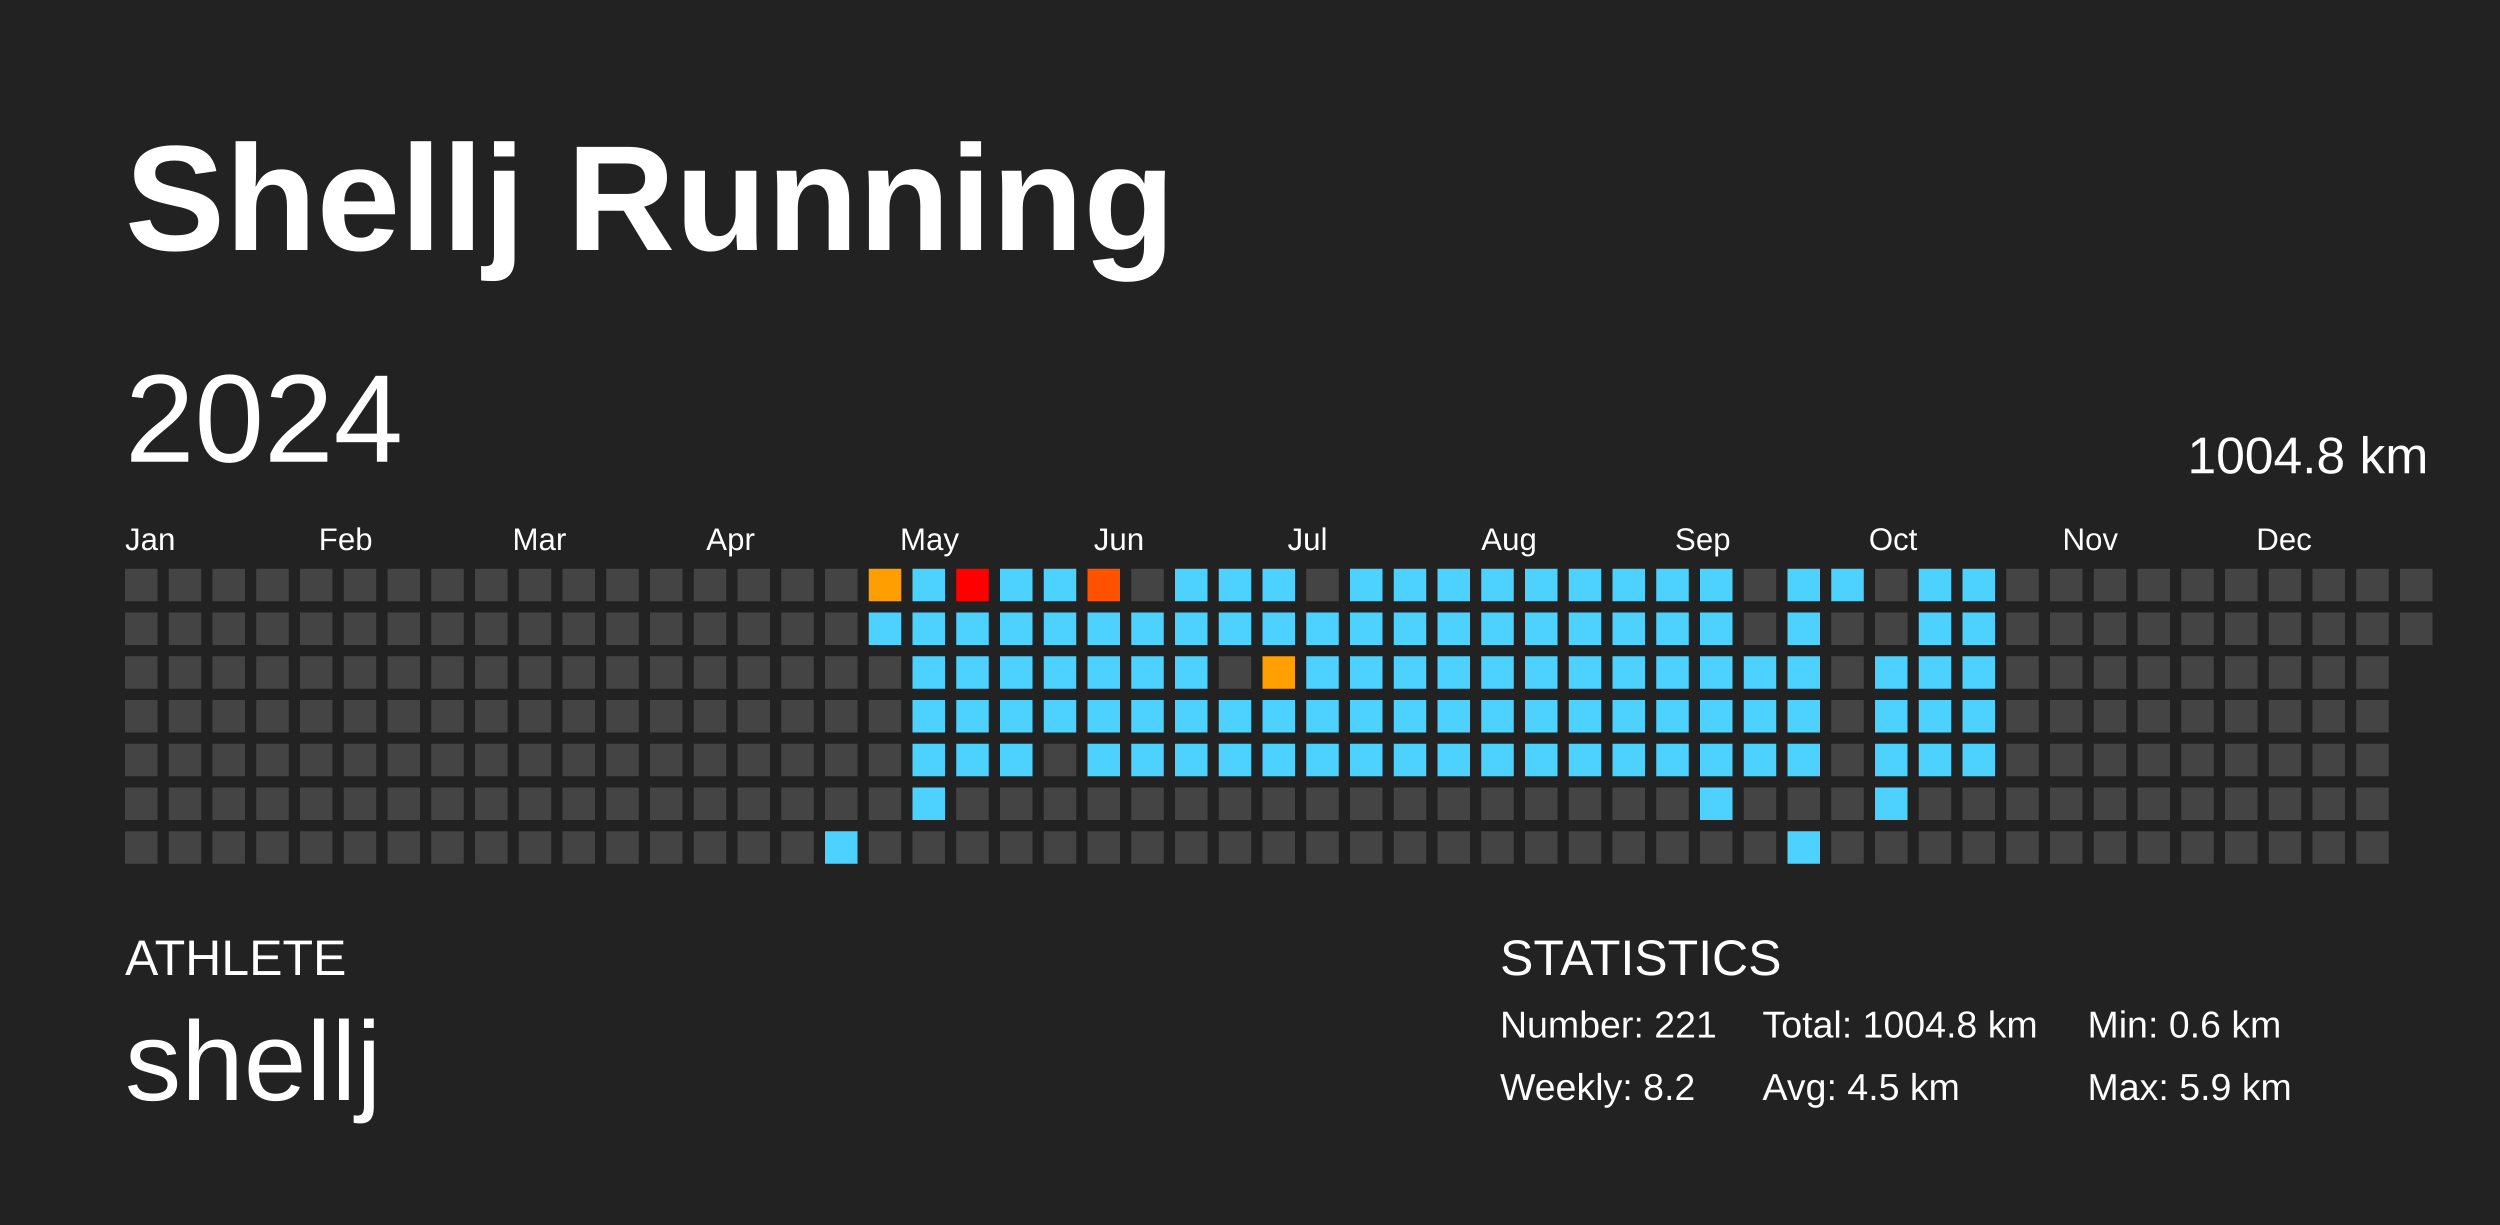
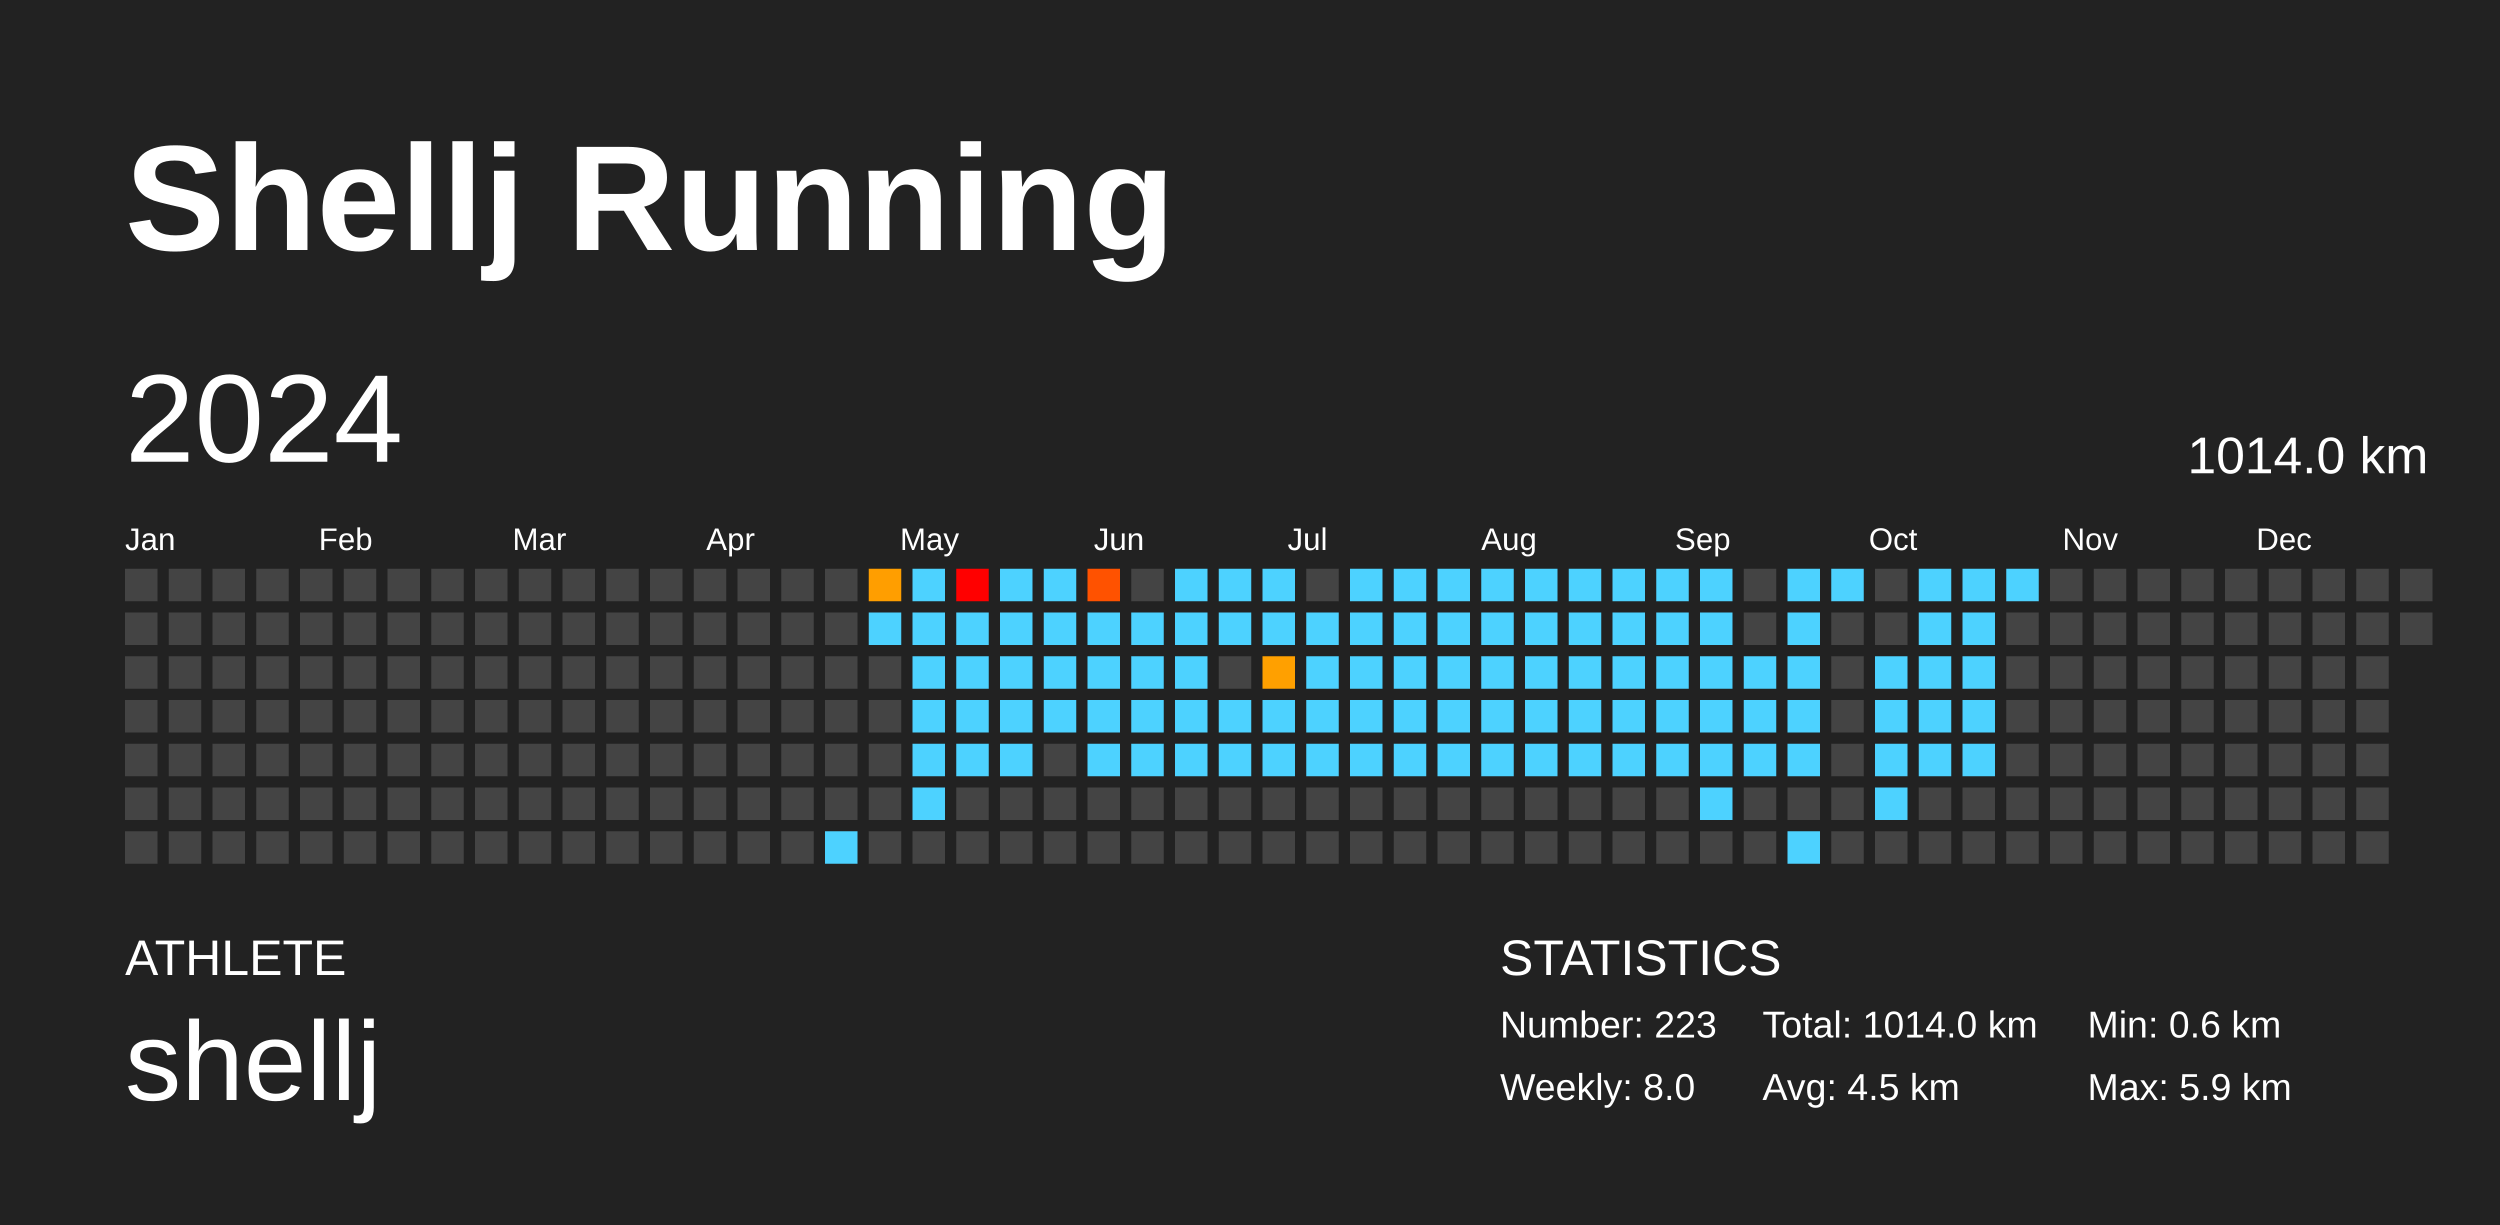
<svg xmlns="http://www.w3.org/2000/svg" baseProfile="full" height="98mm" version="1.1" viewBox="0,0,200,98" width="200mm">
  <defs />
  <rect fill="#222222" height="98" width="200" x="0" y="0" />
  <text fill="#FFFFFF" style="font-size:12px; font-family:Arial; font-weight:bold;" x="10" y="20">Shellj Running</text>
  <text fill="#FFFFFF" style="font-size:4px; font-family:Arial" x="10" y="78">ATHLETE</text>
  <text fill="#FFFFFF" style="font-size:9px; font-family:Arial" x="10" y="88">shellj</text>
  <text fill="#FFFFFF" style="font-size:4px; font-family:Arial" x="120" y="78">STATISTICS</text>
-   <text fill="#FFFFFF" style="font-size:3px; font-family:Arial" x="120" y="83">Number: 221</text>
-   <text fill="#FFFFFF" style="font-size:3px; font-family:Arial" x="120" y="88">Weekly: 8.2</text>
-   <text fill="#FFFFFF" style="font-size:3px; font-family:Arial" x="141" y="83">Total: 1004.8 km</text>
+   <text fill="#FFFFFF" style="font-size:3px; font-family:Arial" x="120" y="83">Number: 223</text>
+   <text fill="#FFFFFF" style="font-size:3px; font-family:Arial" x="120" y="88">Weekly: 8.0</text>
+   <text fill="#FFFFFF" style="font-size:3px; font-family:Arial" x="141" y="83">Total: 1014.0 km</text>
  <text fill="#FFFFFF" style="font-size:3px; font-family:Arial" x="141" y="88">Avg: 4.5 km</text>
  <text fill="#FFFFFF" style="font-size:3px; font-family:Arial" x="167" y="83">Min: 0.6 km</text>
  <text fill="#FFFFFF" style="font-size:3px; font-family:Arial" x="167" y="88">Max: 5.9 km</text>
  <text dominant-baseline="hanging" fill="#FFFFFF" style="font-size:10.0px; font-family:Arial;" x="10" y="30">2024</text>
-   <text dominant-baseline="hanging" fill="#FFFFFF" style="font-size:4.125px; font-family:Arial;" x="175" y="35">1004.8 km</text>
+   <text dominant-baseline="hanging" fill="#FFFFFF" style="font-size:4.125px; font-family:Arial;" x="175" y="35">1014.0 km</text>
  <text fill="#FFFFFF" style="font-size:2.5px; font-family:Arial" x="10.0" y="44">Jan</text>
  <text fill="#FFFFFF" style="font-size:2.5px; font-family:Arial" x="25.5" y="44">Feb</text>
  <text fill="#FFFFFF" style="font-size:2.5px; font-family:Arial" x="41.0" y="44">Mar</text>
  <text fill="#FFFFFF" style="font-size:2.5px; font-family:Arial" x="56.5" y="44">Apr</text>
  <text fill="#FFFFFF" style="font-size:2.5px; font-family:Arial" x="72.0" y="44">May</text>
  <text fill="#FFFFFF" style="font-size:2.5px; font-family:Arial" x="87.5" y="44">Jun</text>
  <text fill="#FFFFFF" style="font-size:2.5px; font-family:Arial" x="103.0" y="44">Jul</text>
  <text fill="#FFFFFF" style="font-size:2.5px; font-family:Arial" x="118.5" y="44">Aug</text>
  <text fill="#FFFFFF" style="font-size:2.5px; font-family:Arial" x="134.0" y="44">Sep</text>
  <text fill="#FFFFFF" style="font-size:2.5px; font-family:Arial" x="149.5" y="44">Oct</text>
  <text fill="#FFFFFF" style="font-size:2.5px; font-family:Arial" x="165.0" y="44">Nov</text>
  <text fill="#FFFFFF" style="font-size:2.5px; font-family:Arial" x="180.5" y="44">Dec</text>
  <rect fill="#444444" height="2.6" width="2.6" x="10.0" y="45.5" />
  <rect fill="#444444" height="2.6" width="2.6" x="10.0" y="49.0" />
  <rect fill="#444444" height="2.6" width="2.6" x="10.0" y="52.5" />
  <rect fill="#444444" height="2.6" width="2.6" x="10.0" y="56.0" />
  <rect fill="#444444" height="2.6" width="2.6" x="10.0" y="59.5" />
  <rect fill="#444444" height="2.6" width="2.6" x="10.0" y="63.0" />
  <rect fill="#444444" height="2.6" width="2.6" x="10.0" y="66.5" />
  <rect fill="#444444" height="2.6" width="2.6" x="13.5" y="45.5" />
  <rect fill="#444444" height="2.6" width="2.6" x="13.5" y="49.0" />
  <rect fill="#444444" height="2.6" width="2.6" x="13.5" y="52.5" />
  <rect fill="#444444" height="2.6" width="2.6" x="13.5" y="56.0" />
  <rect fill="#444444" height="2.6" width="2.6" x="13.5" y="59.5" />
  <rect fill="#444444" height="2.6" width="2.6" x="13.5" y="63.0" />
  <rect fill="#444444" height="2.6" width="2.6" x="13.5" y="66.5" />
  <rect fill="#444444" height="2.6" width="2.6" x="17.0" y="45.5" />
  <rect fill="#444444" height="2.6" width="2.6" x="17.0" y="49.0" />
  <rect fill="#444444" height="2.6" width="2.6" x="17.0" y="52.5" />
  <rect fill="#444444" height="2.6" width="2.6" x="17.0" y="56.0" />
  <rect fill="#444444" height="2.6" width="2.6" x="17.0" y="59.5" />
  <rect fill="#444444" height="2.6" width="2.6" x="17.0" y="63.0" />
  <rect fill="#444444" height="2.6" width="2.6" x="17.0" y="66.5" />
  <rect fill="#444444" height="2.6" width="2.6" x="20.5" y="45.5" />
  <rect fill="#444444" height="2.6" width="2.6" x="20.5" y="49.0" />
  <rect fill="#444444" height="2.6" width="2.6" x="20.5" y="52.5" />
  <rect fill="#444444" height="2.6" width="2.6" x="20.5" y="56.0" />
  <rect fill="#444444" height="2.6" width="2.6" x="20.5" y="59.5" />
  <rect fill="#444444" height="2.6" width="2.6" x="20.5" y="63.0" />
  <rect fill="#444444" height="2.6" width="2.6" x="20.5" y="66.5" />
  <rect fill="#444444" height="2.6" width="2.6" x="24.0" y="45.5" />
  <rect fill="#444444" height="2.6" width="2.6" x="24.0" y="49.0" />
  <rect fill="#444444" height="2.6" width="2.6" x="24.0" y="52.5" />
  <rect fill="#444444" height="2.6" width="2.6" x="24.0" y="56.0" />
  <rect fill="#444444" height="2.6" width="2.6" x="24.0" y="59.5" />
  <rect fill="#444444" height="2.6" width="2.6" x="24.0" y="63.0" />
  <rect fill="#444444" height="2.6" width="2.6" x="24.0" y="66.5" />
  <rect fill="#444444" height="2.6" width="2.6" x="27.5" y="45.5" />
  <rect fill="#444444" height="2.6" width="2.6" x="27.5" y="49.0" />
  <rect fill="#444444" height="2.6" width="2.6" x="27.5" y="52.5" />
  <rect fill="#444444" height="2.6" width="2.6" x="27.5" y="56.0" />
  <rect fill="#444444" height="2.6" width="2.6" x="27.5" y="59.5" />
  <rect fill="#444444" height="2.6" width="2.6" x="27.5" y="63.0" />
  <rect fill="#444444" height="2.6" width="2.6" x="27.5" y="66.5" />
  <rect fill="#444444" height="2.6" width="2.6" x="31.0" y="45.5" />
  <rect fill="#444444" height="2.6" width="2.6" x="31.0" y="49.0" />
  <rect fill="#444444" height="2.6" width="2.6" x="31.0" y="52.5" />
  <rect fill="#444444" height="2.6" width="2.6" x="31.0" y="56.0" />
  <rect fill="#444444" height="2.6" width="2.6" x="31.0" y="59.5" />
  <rect fill="#444444" height="2.6" width="2.6" x="31.0" y="63.0" />
  <rect fill="#444444" height="2.6" width="2.6" x="31.0" y="66.5" />
  <rect fill="#444444" height="2.6" width="2.6" x="34.5" y="45.5" />
  <rect fill="#444444" height="2.6" width="2.6" x="34.5" y="49.0" />
  <rect fill="#444444" height="2.6" width="2.6" x="34.5" y="52.5" />
  <rect fill="#444444" height="2.6" width="2.6" x="34.5" y="56.0" />
  <rect fill="#444444" height="2.6" width="2.6" x="34.5" y="59.5" />
  <rect fill="#444444" height="2.6" width="2.6" x="34.5" y="63.0" />
  <rect fill="#444444" height="2.6" width="2.6" x="34.5" y="66.5" />
  <rect fill="#444444" height="2.6" width="2.6" x="38.0" y="45.5" />
  <rect fill="#444444" height="2.6" width="2.6" x="38.0" y="49.0" />
  <rect fill="#444444" height="2.6" width="2.6" x="38.0" y="52.5" />
  <rect fill="#444444" height="2.6" width="2.6" x="38.0" y="56.0" />
  <rect fill="#444444" height="2.6" width="2.6" x="38.0" y="59.5" />
  <rect fill="#444444" height="2.6" width="2.6" x="38.0" y="63.0" />
  <rect fill="#444444" height="2.6" width="2.6" x="38.0" y="66.5" />
  <rect fill="#444444" height="2.6" width="2.6" x="41.5" y="45.5" />
  <rect fill="#444444" height="2.6" width="2.6" x="41.5" y="49.0" />
  <rect fill="#444444" height="2.6" width="2.6" x="41.5" y="52.5" />
  <rect fill="#444444" height="2.6" width="2.6" x="41.5" y="56.0" />
  <rect fill="#444444" height="2.6" width="2.6" x="41.5" y="59.5" />
  <rect fill="#444444" height="2.6" width="2.6" x="41.5" y="63.0" />
  <rect fill="#444444" height="2.6" width="2.6" x="41.5" y="66.5" />
  <rect fill="#444444" height="2.6" width="2.6" x="45.0" y="45.5" />
  <rect fill="#444444" height="2.6" width="2.6" x="45.0" y="49.0" />
  <rect fill="#444444" height="2.6" width="2.6" x="45.0" y="52.5" />
  <rect fill="#444444" height="2.6" width="2.6" x="45.0" y="56.0" />
  <rect fill="#444444" height="2.6" width="2.6" x="45.0" y="59.5" />
  <rect fill="#444444" height="2.6" width="2.6" x="45.0" y="63.0" />
  <rect fill="#444444" height="2.6" width="2.6" x="45.0" y="66.5" />
  <rect fill="#444444" height="2.6" width="2.6" x="48.5" y="45.5" />
  <rect fill="#444444" height="2.6" width="2.6" x="48.5" y="49.0" />
  <rect fill="#444444" height="2.6" width="2.6" x="48.5" y="52.5" />
  <rect fill="#444444" height="2.6" width="2.6" x="48.5" y="56.0" />
  <rect fill="#444444" height="2.6" width="2.6" x="48.5" y="59.5" />
  <rect fill="#444444" height="2.6" width="2.6" x="48.5" y="63.0" />
  <rect fill="#444444" height="2.6" width="2.6" x="48.5" y="66.5" />
  <rect fill="#444444" height="2.6" width="2.6" x="52.0" y="45.5" />
  <rect fill="#444444" height="2.6" width="2.6" x="52.0" y="49.0" />
  <rect fill="#444444" height="2.6" width="2.6" x="52.0" y="52.5" />
  <rect fill="#444444" height="2.6" width="2.6" x="52.0" y="56.0" />
  <rect fill="#444444" height="2.6" width="2.6" x="52.0" y="59.5" />
  <rect fill="#444444" height="2.6" width="2.6" x="52.0" y="63.0" />
  <rect fill="#444444" height="2.6" width="2.6" x="52.0" y="66.5" />
  <rect fill="#444444" height="2.6" width="2.6" x="55.5" y="45.5" />
  <rect fill="#444444" height="2.6" width="2.6" x="55.5" y="49.0" />
  <rect fill="#444444" height="2.6" width="2.6" x="55.5" y="52.5" />
  <rect fill="#444444" height="2.6" width="2.6" x="55.5" y="56.0" />
  <rect fill="#444444" height="2.6" width="2.6" x="55.5" y="59.5" />
  <rect fill="#444444" height="2.6" width="2.6" x="55.5" y="63.0" />
  <rect fill="#444444" height="2.6" width="2.6" x="55.5" y="66.5" />
  <rect fill="#444444" height="2.6" width="2.6" x="59.0" y="45.5" />
  <rect fill="#444444" height="2.6" width="2.6" x="59.0" y="49.0" />
  <rect fill="#444444" height="2.6" width="2.6" x="59.0" y="52.5" />
  <rect fill="#444444" height="2.6" width="2.6" x="59.0" y="56.0" />
  <rect fill="#444444" height="2.6" width="2.6" x="59.0" y="59.5" />
  <rect fill="#444444" height="2.6" width="2.6" x="59.0" y="63.0" />
  <rect fill="#444444" height="2.6" width="2.6" x="59.0" y="66.5" />
  <rect fill="#444444" height="2.6" width="2.6" x="62.5" y="45.5" />
  <rect fill="#444444" height="2.6" width="2.6" x="62.5" y="49.0" />
  <rect fill="#444444" height="2.6" width="2.6" x="62.5" y="52.5" />
  <rect fill="#444444" height="2.6" width="2.6" x="62.5" y="56.0" />
  <rect fill="#444444" height="2.6" width="2.6" x="62.5" y="59.5" />
  <rect fill="#444444" height="2.6" width="2.6" x="62.5" y="63.0" />
  <rect fill="#444444" height="2.6" width="2.6" x="62.5" y="66.5" />
  <rect fill="#444444" height="2.6" width="2.6" x="66.0" y="45.5" />
  <rect fill="#444444" height="2.6" width="2.6" x="66.0" y="49.0" />
  <rect fill="#444444" height="2.6" width="2.6" x="66.0" y="52.5" />
  <rect fill="#444444" height="2.6" width="2.6" x="66.0" y="56.0" />
  <rect fill="#444444" height="2.6" width="2.6" x="66.0" y="59.5" />
  <rect fill="#444444" height="2.6" width="2.6" x="66.0" y="63.0" />
  <rect fill="#4dd2ff" height="2.6" width="2.6" x="66.0" y="66.5" />
  <rect fill="#ff9e00" height="2.6" width="2.6" x="69.5" y="45.5" />
  <rect fill="#4dd2ff" height="2.6" width="2.6" x="69.5" y="49.0" />
  <rect fill="#444444" height="2.6" width="2.6" x="69.5" y="52.5" />
  <rect fill="#444444" height="2.6" width="2.6" x="69.5" y="56.0" />
  <rect fill="#444444" height="2.6" width="2.6" x="69.5" y="59.5" />
  <rect fill="#444444" height="2.6" width="2.6" x="69.5" y="63.0" />
  <rect fill="#444444" height="2.6" width="2.6" x="69.5" y="66.5" />
  <rect fill="#4dd2ff" height="2.6" width="2.6" x="73.0" y="45.5" />
  <rect fill="#4dd2ff" height="2.6" width="2.6" x="73.0" y="49.0" />
  <rect fill="#4dd2ff" height="2.6" width="2.6" x="73.0" y="52.5" />
  <rect fill="#4dd2ff" height="2.6" width="2.6" x="73.0" y="56.0" />
  <rect fill="#4dd2ff" height="2.6" width="2.6" x="73.0" y="59.5" />
  <rect fill="#4dd2ff" height="2.6" width="2.6" x="73.0" y="63.0" />
  <rect fill="#444444" height="2.6" width="2.6" x="73.0" y="66.5" />
  <rect fill="red" height="2.6" width="2.6" x="76.5" y="45.5" />
  <rect fill="#4dd2ff" height="2.6" width="2.6" x="76.5" y="49.0" />
  <rect fill="#4dd2ff" height="2.6" width="2.6" x="76.5" y="52.5" />
  <rect fill="#4dd2ff" height="2.6" width="2.6" x="76.5" y="56.0" />
  <rect fill="#4dd2ff" height="2.6" width="2.6" x="76.5" y="59.5" />
  <rect fill="#444444" height="2.6" width="2.6" x="76.5" y="63.0" />
  <rect fill="#444444" height="2.6" width="2.6" x="76.5" y="66.5" />
  <rect fill="#4dd2ff" height="2.6" width="2.6" x="80.0" y="45.5" />
  <rect fill="#4dd2ff" height="2.6" width="2.6" x="80.0" y="49.0" />
  <rect fill="#4dd2ff" height="2.6" width="2.6" x="80.0" y="52.5" />
  <rect fill="#4dd2ff" height="2.6" width="2.6" x="80.0" y="56.0" />
  <rect fill="#4dd2ff" height="2.6" width="2.6" x="80.0" y="59.5" />
  <rect fill="#444444" height="2.6" width="2.6" x="80.0" y="63.0" />
  <rect fill="#444444" height="2.6" width="2.6" x="80.0" y="66.5" />
  <rect fill="#4dd2ff" height="2.6" width="2.6" x="83.5" y="45.5" />
  <rect fill="#4dd2ff" height="2.6" width="2.6" x="83.5" y="49.0" />
  <rect fill="#4dd2ff" height="2.6" width="2.6" x="83.5" y="52.5" />
  <rect fill="#4dd2ff" height="2.6" width="2.6" x="83.5" y="56.0" />
  <rect fill="#444444" height="2.6" width="2.6" x="83.5" y="59.5" />
  <rect fill="#444444" height="2.6" width="2.6" x="83.5" y="63.0" />
  <rect fill="#444444" height="2.6" width="2.6" x="83.5" y="66.5" />
  <rect fill="#ff5200" height="2.6" width="2.6" x="87.0" y="45.5" />
  <rect fill="#4dd2ff" height="2.6" width="2.6" x="87.0" y="49.0" />
  <rect fill="#4dd2ff" height="2.6" width="2.6" x="87.0" y="52.5" />
  <rect fill="#4dd2ff" height="2.6" width="2.6" x="87.0" y="56.0" />
  <rect fill="#4dd2ff" height="2.6" width="2.6" x="87.0" y="59.5" />
  <rect fill="#444444" height="2.6" width="2.6" x="87.0" y="63.0" />
  <rect fill="#444444" height="2.6" width="2.6" x="87.0" y="66.5" />
  <rect fill="#444444" height="2.6" width="2.6" x="90.5" y="45.5" />
  <rect fill="#4dd2ff" height="2.6" width="2.6" x="90.5" y="49.0" />
  <rect fill="#4dd2ff" height="2.6" width="2.6" x="90.5" y="52.5" />
  <rect fill="#4dd2ff" height="2.6" width="2.6" x="90.5" y="56.0" />
  <rect fill="#4dd2ff" height="2.6" width="2.6" x="90.5" y="59.5" />
  <rect fill="#444444" height="2.6" width="2.6" x="90.5" y="63.0" />
  <rect fill="#444444" height="2.6" width="2.6" x="90.5" y="66.5" />
  <rect fill="#4dd2ff" height="2.6" width="2.6" x="94.0" y="45.5" />
  <rect fill="#4dd2ff" height="2.6" width="2.6" x="94.0" y="49.0" />
  <rect fill="#4dd2ff" height="2.6" width="2.6" x="94.0" y="52.5" />
  <rect fill="#4dd2ff" height="2.6" width="2.6" x="94.0" y="56.0" />
  <rect fill="#4dd2ff" height="2.6" width="2.6" x="94.0" y="59.5" />
  <rect fill="#444444" height="2.6" width="2.6" x="94.0" y="63.0" />
  <rect fill="#444444" height="2.6" width="2.6" x="94.0" y="66.5" />
  <rect fill="#4dd2ff" height="2.6" width="2.6" x="97.5" y="45.5" />
  <rect fill="#4dd2ff" height="2.6" width="2.6" x="97.5" y="49.0" />
  <rect fill="#444444" height="2.6" width="2.6" x="97.5" y="52.5" />
  <rect fill="#4dd2ff" height="2.6" width="2.6" x="97.5" y="56.0" />
  <rect fill="#4dd2ff" height="2.6" width="2.6" x="97.5" y="59.5" />
  <rect fill="#444444" height="2.6" width="2.6" x="97.5" y="63.0" />
  <rect fill="#444444" height="2.6" width="2.6" x="97.5" y="66.5" />
  <rect fill="#4dd2ff" height="2.6" width="2.6" x="101.0" y="45.5" />
  <rect fill="#4dd2ff" height="2.6" width="2.6" x="101.0" y="49.0" />
  <rect fill="#ffa000" height="2.6" width="2.6" x="101.0" y="52.5" />
  <rect fill="#4dd2ff" height="2.6" width="2.6" x="101.0" y="56.0" />
  <rect fill="#4dd2ff" height="2.6" width="2.6" x="101.0" y="59.5" />
  <rect fill="#444444" height="2.6" width="2.6" x="101.0" y="63.0" />
  <rect fill="#444444" height="2.6" width="2.6" x="101.0" y="66.5" />
  <rect fill="#444444" height="2.6" width="2.6" x="104.5" y="45.5" />
  <rect fill="#4dd2ff" height="2.6" width="2.6" x="104.5" y="49.0" />
  <rect fill="#4dd2ff" height="2.6" width="2.6" x="104.5" y="52.5" />
  <rect fill="#4dd2ff" height="2.6" width="2.6" x="104.5" y="56.0" />
  <rect fill="#4dd2ff" height="2.6" width="2.6" x="104.5" y="59.5" />
  <rect fill="#444444" height="2.6" width="2.6" x="104.5" y="63.0" />
  <rect fill="#444444" height="2.6" width="2.6" x="104.5" y="66.5" />
  <rect fill="#4dd2ff" height="2.6" width="2.6" x="108.0" y="45.5" />
  <rect fill="#4dd2ff" height="2.6" width="2.6" x="108.0" y="49.0" />
  <rect fill="#4dd2ff" height="2.6" width="2.6" x="108.0" y="52.5" />
  <rect fill="#4dd2ff" height="2.6" width="2.6" x="108.0" y="56.0" />
  <rect fill="#4dd2ff" height="2.6" width="2.6" x="108.0" y="59.5" />
  <rect fill="#444444" height="2.6" width="2.6" x="108.0" y="63.0" />
  <rect fill="#444444" height="2.6" width="2.6" x="108.0" y="66.5" />
  <rect fill="#4dd2ff" height="2.6" width="2.6" x="111.5" y="45.5" />
  <rect fill="#4dd2ff" height="2.6" width="2.6" x="111.5" y="49.0" />
  <rect fill="#4dd2ff" height="2.6" width="2.6" x="111.5" y="52.5" />
  <rect fill="#4dd2ff" height="2.6" width="2.6" x="111.5" y="56.0" />
  <rect fill="#4dd2ff" height="2.6" width="2.6" x="111.5" y="59.5" />
  <rect fill="#444444" height="2.6" width="2.6" x="111.5" y="63.0" />
  <rect fill="#444444" height="2.6" width="2.6" x="111.5" y="66.5" />
  <rect fill="#4dd2ff" height="2.6" width="2.6" x="115.0" y="45.5" />
  <rect fill="#4dd2ff" height="2.6" width="2.6" x="115.0" y="49.0" />
  <rect fill="#4dd2ff" height="2.6" width="2.6" x="115.0" y="52.5" />
  <rect fill="#4dd2ff" height="2.6" width="2.6" x="115.0" y="56.0" />
  <rect fill="#4dd2ff" height="2.6" width="2.6" x="115.0" y="59.5" />
  <rect fill="#444444" height="2.6" width="2.6" x="115.0" y="63.0" />
  <rect fill="#444444" height="2.6" width="2.6" x="115.0" y="66.5" />
  <rect fill="#4dd2ff" height="2.6" width="2.6" x="118.5" y="45.5" />
  <rect fill="#4dd2ff" height="2.6" width="2.6" x="118.5" y="49.0" />
  <rect fill="#4dd2ff" height="2.6" width="2.6" x="118.5" y="52.5" />
  <rect fill="#4dd2ff" height="2.6" width="2.6" x="118.5" y="56.0" />
  <rect fill="#4dd2ff" height="2.6" width="2.6" x="118.5" y="59.5" />
  <rect fill="#444444" height="2.6" width="2.6" x="118.5" y="63.0" />
  <rect fill="#444444" height="2.6" width="2.6" x="118.5" y="66.5" />
  <rect fill="#4dd2ff" height="2.6" width="2.6" x="122.0" y="45.5" />
  <rect fill="#4dd2ff" height="2.6" width="2.6" x="122.0" y="49.0" />
  <rect fill="#4dd2ff" height="2.6" width="2.6" x="122.0" y="52.5" />
  <rect fill="#4dd2ff" height="2.6" width="2.6" x="122.0" y="56.0" />
  <rect fill="#4dd2ff" height="2.6" width="2.6" x="122.0" y="59.5" />
  <rect fill="#444444" height="2.6" width="2.6" x="122.0" y="63.0" />
  <rect fill="#444444" height="2.6" width="2.6" x="122.0" y="66.5" />
  <rect fill="#4dd2ff" height="2.6" width="2.6" x="125.5" y="45.5" />
  <rect fill="#4dd2ff" height="2.6" width="2.6" x="125.5" y="49.0" />
  <rect fill="#4dd2ff" height="2.6" width="2.6" x="125.5" y="52.5" />
  <rect fill="#4dd2ff" height="2.6" width="2.6" x="125.5" y="56.0" />
  <rect fill="#4dd2ff" height="2.6" width="2.6" x="125.5" y="59.5" />
  <rect fill="#444444" height="2.6" width="2.6" x="125.5" y="63.0" />
  <rect fill="#444444" height="2.6" width="2.6" x="125.5" y="66.5" />
  <rect fill="#4dd2ff" height="2.6" width="2.6" x="129.0" y="45.5" />
  <rect fill="#4dd2ff" height="2.6" width="2.6" x="129.0" y="49.0" />
  <rect fill="#4dd2ff" height="2.6" width="2.6" x="129.0" y="52.5" />
  <rect fill="#4dd2ff" height="2.6" width="2.6" x="129.0" y="56.0" />
  <rect fill="#4dd2ff" height="2.6" width="2.6" x="129.0" y="59.5" />
  <rect fill="#444444" height="2.6" width="2.6" x="129.0" y="63.0" />
  <rect fill="#444444" height="2.6" width="2.6" x="129.0" y="66.5" />
  <rect fill="#4dd2ff" height="2.6" width="2.6" x="132.5" y="45.5" />
  <rect fill="#4dd2ff" height="2.6" width="2.6" x="132.5" y="49.0" />
  <rect fill="#4dd2ff" height="2.6" width="2.6" x="132.5" y="52.5" />
  <rect fill="#4dd2ff" height="2.6" width="2.6" x="132.5" y="56.0" />
  <rect fill="#4dd2ff" height="2.6" width="2.6" x="132.5" y="59.5" />
  <rect fill="#444444" height="2.6" width="2.6" x="132.5" y="63.0" />
  <rect fill="#444444" height="2.6" width="2.6" x="132.5" y="66.5" />
  <rect fill="#4dd2ff" height="2.6" width="2.6" x="136.0" y="45.5" />
  <rect fill="#4dd2ff" height="2.6" width="2.6" x="136.0" y="49.0" />
  <rect fill="#4dd2ff" height="2.6" width="2.6" x="136.0" y="52.5" />
  <rect fill="#4dd2ff" height="2.6" width="2.6" x="136.0" y="56.0" />
  <rect fill="#4dd2ff" height="2.6" width="2.6" x="136.0" y="59.5" />
  <rect fill="#4dd2ff" height="2.6" width="2.6" x="136.0" y="63.0" />
  <rect fill="#444444" height="2.6" width="2.6" x="136.0" y="66.5" />
  <rect fill="#444444" height="2.6" width="2.6" x="139.5" y="45.5" />
  <rect fill="#444444" height="2.6" width="2.6" x="139.5" y="49.0" />
  <rect fill="#4dd2ff" height="2.6" width="2.6" x="139.5" y="52.5" />
  <rect fill="#4dd2ff" height="2.6" width="2.6" x="139.5" y="56.0" />
  <rect fill="#4dd2ff" height="2.6" width="2.6" x="139.5" y="59.5" />
  <rect fill="#444444" height="2.6" width="2.6" x="139.5" y="63.0" />
  <rect fill="#444444" height="2.6" width="2.6" x="139.5" y="66.5" />
  <rect fill="#4dd2ff" height="2.6" width="2.6" x="143.0" y="45.5" />
  <rect fill="#4dd2ff" height="2.6" width="2.6" x="143.0" y="49.0" />
  <rect fill="#4dd2ff" height="2.6" width="2.6" x="143.0" y="52.5" />
  <rect fill="#4dd2ff" height="2.6" width="2.6" x="143.0" y="56.0" />
  <rect fill="#4dd2ff" height="2.6" width="2.6" x="143.0" y="59.5" />
  <rect fill="#444444" height="2.6" width="2.6" x="143.0" y="63.0" />
  <rect fill="#4dd2ff" height="2.6" width="2.6" x="143.0" y="66.5" />
  <rect fill="#4dd2ff" height="2.6" width="2.6" x="146.5" y="45.5" />
  <rect fill="#444444" height="2.6" width="2.6" x="146.5" y="49.0" />
  <rect fill="#444444" height="2.6" width="2.6" x="146.5" y="52.5" />
  <rect fill="#444444" height="2.6" width="2.6" x="146.5" y="56.0" />
  <rect fill="#444444" height="2.6" width="2.6" x="146.5" y="59.5" />
  <rect fill="#444444" height="2.6" width="2.6" x="146.5" y="63.0" />
  <rect fill="#444444" height="2.6" width="2.6" x="146.5" y="66.5" />
  <rect fill="#444444" height="2.6" width="2.6" x="150.0" y="45.5" />
  <rect fill="#444444" height="2.6" width="2.6" x="150.0" y="49.0" />
  <rect fill="#4dd2ff" height="2.6" width="2.6" x="150.0" y="52.5" />
  <rect fill="#4dd2ff" height="2.6" width="2.6" x="150.0" y="56.0" />
  <rect fill="#4dd2ff" height="2.6" width="2.6" x="150.0" y="59.5" />
  <rect fill="#4dd2ff" height="2.6" width="2.6" x="150.0" y="63.0" />
  <rect fill="#444444" height="2.6" width="2.6" x="150.0" y="66.5" />
  <rect fill="#4dd2ff" height="2.6" width="2.6" x="153.5" y="45.5" />
  <rect fill="#4dd2ff" height="2.6" width="2.6" x="153.5" y="49.0" />
  <rect fill="#4dd2ff" height="2.6" width="2.6" x="153.5" y="52.5" />
  <rect fill="#4dd2ff" height="2.6" width="2.6" x="153.5" y="56.0" />
  <rect fill="#4dd2ff" height="2.6" width="2.6" x="153.5" y="59.5" />
  <rect fill="#444444" height="2.6" width="2.6" x="153.5" y="63.0" />
  <rect fill="#444444" height="2.6" width="2.6" x="153.5" y="66.5" />
  <rect fill="#4dd2ff" height="2.6" width="2.6" x="157.0" y="45.5" />
  <rect fill="#4dd2ff" height="2.6" width="2.6" x="157.0" y="49.0" />
  <rect fill="#4dd2ff" height="2.6" width="2.6" x="157.0" y="52.5" />
  <rect fill="#4dd2ff" height="2.6" width="2.6" x="157.0" y="56.0" />
  <rect fill="#4dd2ff" height="2.6" width="2.6" x="157.0" y="59.5" />
  <rect fill="#444444" height="2.6" width="2.6" x="157.0" y="63.0" />
  <rect fill="#444444" height="2.6" width="2.6" x="157.0" y="66.5" />
-   <rect fill="#444444" height="2.6" width="2.6" x="160.5" y="45.5" />
+   <rect fill="#4dd2ff" height="2.6" width="2.6" x="160.5" y="45.5" />
  <rect fill="#444444" height="2.6" width="2.6" x="160.5" y="49.0" />
  <rect fill="#444444" height="2.6" width="2.6" x="160.5" y="52.5" />
  <rect fill="#444444" height="2.6" width="2.6" x="160.5" y="56.0" />
  <rect fill="#444444" height="2.6" width="2.6" x="160.5" y="59.5" />
  <rect fill="#444444" height="2.6" width="2.6" x="160.5" y="63.0" />
  <rect fill="#444444" height="2.6" width="2.6" x="160.5" y="66.5" />
  <rect fill="#444444" height="2.6" width="2.6" x="164.0" y="45.5" />
  <rect fill="#444444" height="2.6" width="2.6" x="164.0" y="49.0" />
  <rect fill="#444444" height="2.6" width="2.6" x="164.0" y="52.5" />
  <rect fill="#444444" height="2.6" width="2.6" x="164.0" y="56.0" />
  <rect fill="#444444" height="2.6" width="2.6" x="164.0" y="59.5" />
  <rect fill="#444444" height="2.6" width="2.6" x="164.0" y="63.0" />
  <rect fill="#444444" height="2.6" width="2.6" x="164.0" y="66.5" />
  <rect fill="#444444" height="2.6" width="2.6" x="167.5" y="45.5" />
  <rect fill="#444444" height="2.6" width="2.6" x="167.5" y="49.0" />
  <rect fill="#444444" height="2.6" width="2.6" x="167.5" y="52.5" />
  <rect fill="#444444" height="2.6" width="2.6" x="167.5" y="56.0" />
  <rect fill="#444444" height="2.6" width="2.6" x="167.5" y="59.5" />
  <rect fill="#444444" height="2.6" width="2.6" x="167.5" y="63.0" />
  <rect fill="#444444" height="2.6" width="2.6" x="167.5" y="66.5" />
  <rect fill="#444444" height="2.6" width="2.6" x="171.0" y="45.5" />
  <rect fill="#444444" height="2.6" width="2.6" x="171.0" y="49.0" />
  <rect fill="#444444" height="2.6" width="2.6" x="171.0" y="52.5" />
  <rect fill="#444444" height="2.6" width="2.6" x="171.0" y="56.0" />
  <rect fill="#444444" height="2.6" width="2.6" x="171.0" y="59.5" />
  <rect fill="#444444" height="2.6" width="2.6" x="171.0" y="63.0" />
  <rect fill="#444444" height="2.6" width="2.6" x="171.0" y="66.5" />
  <rect fill="#444444" height="2.6" width="2.6" x="174.5" y="45.5" />
  <rect fill="#444444" height="2.6" width="2.6" x="174.5" y="49.0" />
  <rect fill="#444444" height="2.6" width="2.6" x="174.5" y="52.5" />
  <rect fill="#444444" height="2.6" width="2.6" x="174.5" y="56.0" />
  <rect fill="#444444" height="2.6" width="2.6" x="174.5" y="59.5" />
  <rect fill="#444444" height="2.6" width="2.6" x="174.5" y="63.0" />
  <rect fill="#444444" height="2.6" width="2.6" x="174.5" y="66.5" />
  <rect fill="#444444" height="2.6" width="2.6" x="178.0" y="45.5" />
  <rect fill="#444444" height="2.6" width="2.6" x="178.0" y="49.0" />
  <rect fill="#444444" height="2.6" width="2.6" x="178.0" y="52.5" />
  <rect fill="#444444" height="2.6" width="2.6" x="178.0" y="56.0" />
  <rect fill="#444444" height="2.6" width="2.6" x="178.0" y="59.5" />
  <rect fill="#444444" height="2.6" width="2.6" x="178.0" y="63.0" />
  <rect fill="#444444" height="2.6" width="2.6" x="178.0" y="66.5" />
  <rect fill="#444444" height="2.6" width="2.6" x="181.5" y="45.5" />
  <rect fill="#444444" height="2.6" width="2.6" x="181.5" y="49.0" />
  <rect fill="#444444" height="2.6" width="2.6" x="181.5" y="52.5" />
  <rect fill="#444444" height="2.6" width="2.6" x="181.5" y="56.0" />
  <rect fill="#444444" height="2.6" width="2.6" x="181.5" y="59.5" />
  <rect fill="#444444" height="2.6" width="2.6" x="181.5" y="63.0" />
  <rect fill="#444444" height="2.6" width="2.6" x="181.5" y="66.5" />
  <rect fill="#444444" height="2.6" width="2.6" x="185.0" y="45.5" />
  <rect fill="#444444" height="2.6" width="2.6" x="185.0" y="49.0" />
  <rect fill="#444444" height="2.6" width="2.6" x="185.0" y="52.5" />
  <rect fill="#444444" height="2.6" width="2.6" x="185.0" y="56.0" />
  <rect fill="#444444" height="2.6" width="2.6" x="185.0" y="59.5" />
  <rect fill="#444444" height="2.6" width="2.6" x="185.0" y="63.0" />
  <rect fill="#444444" height="2.6" width="2.6" x="185.0" y="66.5" />
  <rect fill="#444444" height="2.6" width="2.6" x="188.5" y="45.5" />
  <rect fill="#444444" height="2.6" width="2.6" x="188.5" y="49.0" />
  <rect fill="#444444" height="2.6" width="2.6" x="188.5" y="52.5" />
  <rect fill="#444444" height="2.6" width="2.6" x="188.5" y="56.0" />
  <rect fill="#444444" height="2.6" width="2.6" x="188.5" y="59.5" />
  <rect fill="#444444" height="2.6" width="2.6" x="188.5" y="63.0" />
  <rect fill="#444444" height="2.6" width="2.6" x="188.5" y="66.5" />
  <rect fill="#444444" height="2.6" width="2.6" x="192.0" y="45.5" />
  <rect fill="#444444" height="2.6" width="2.6" x="192.0" y="49.0" />
</svg>
